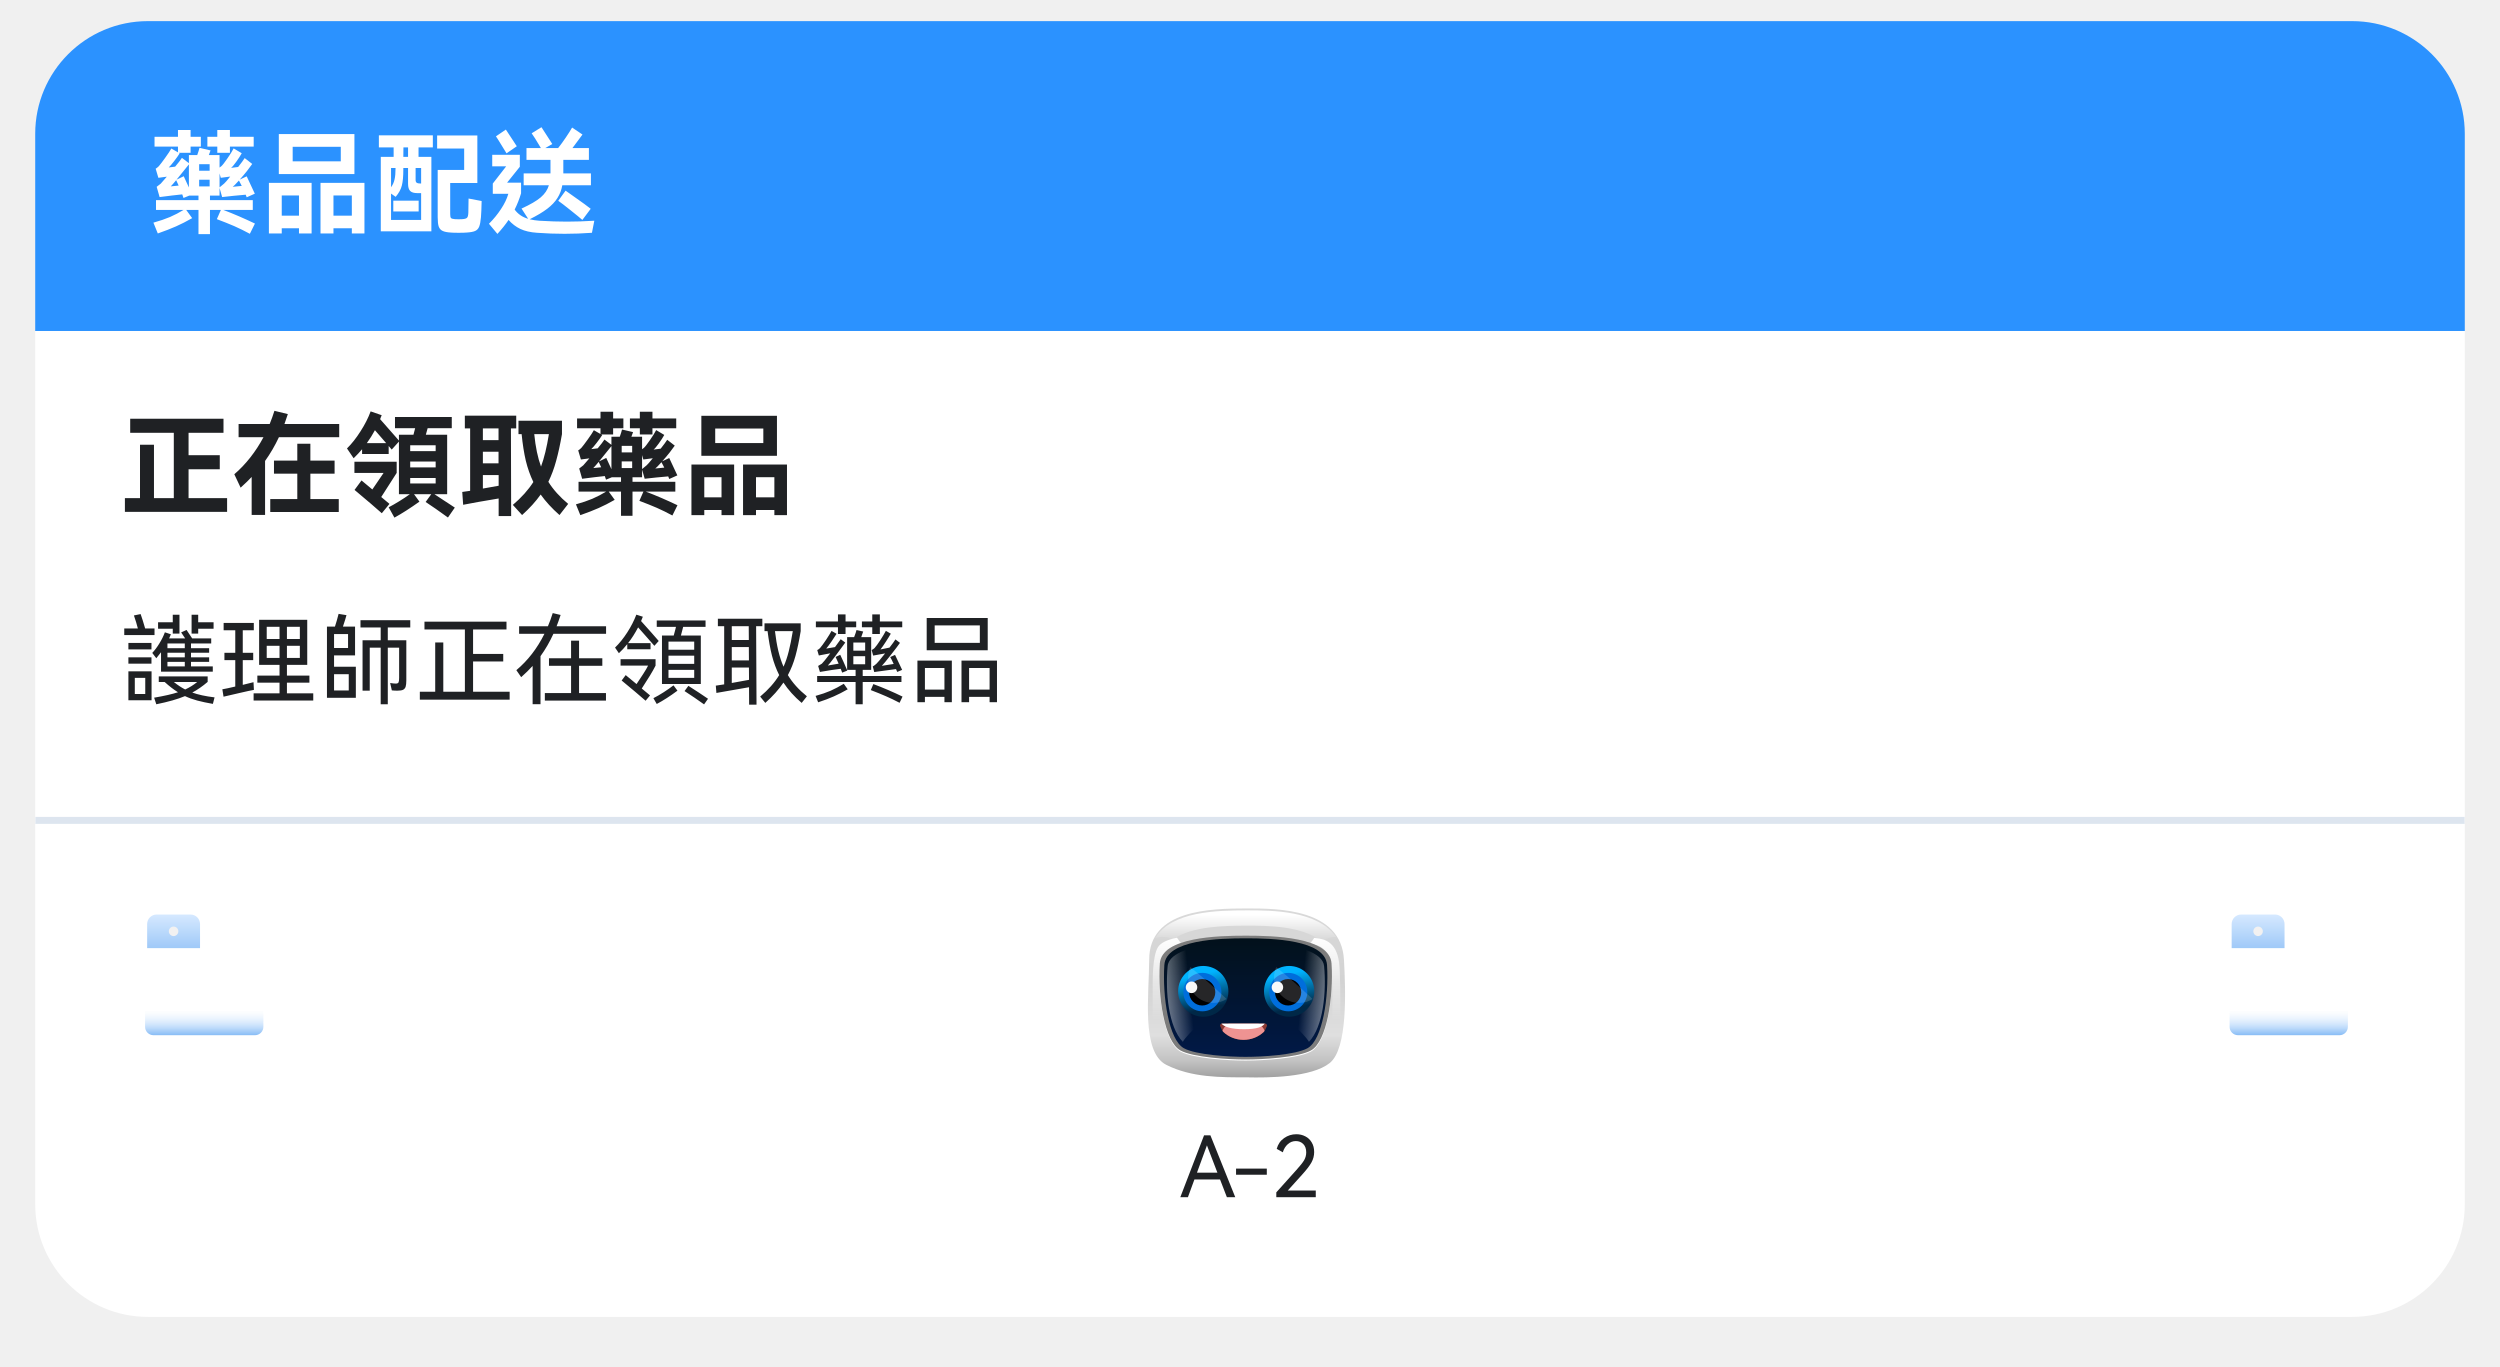
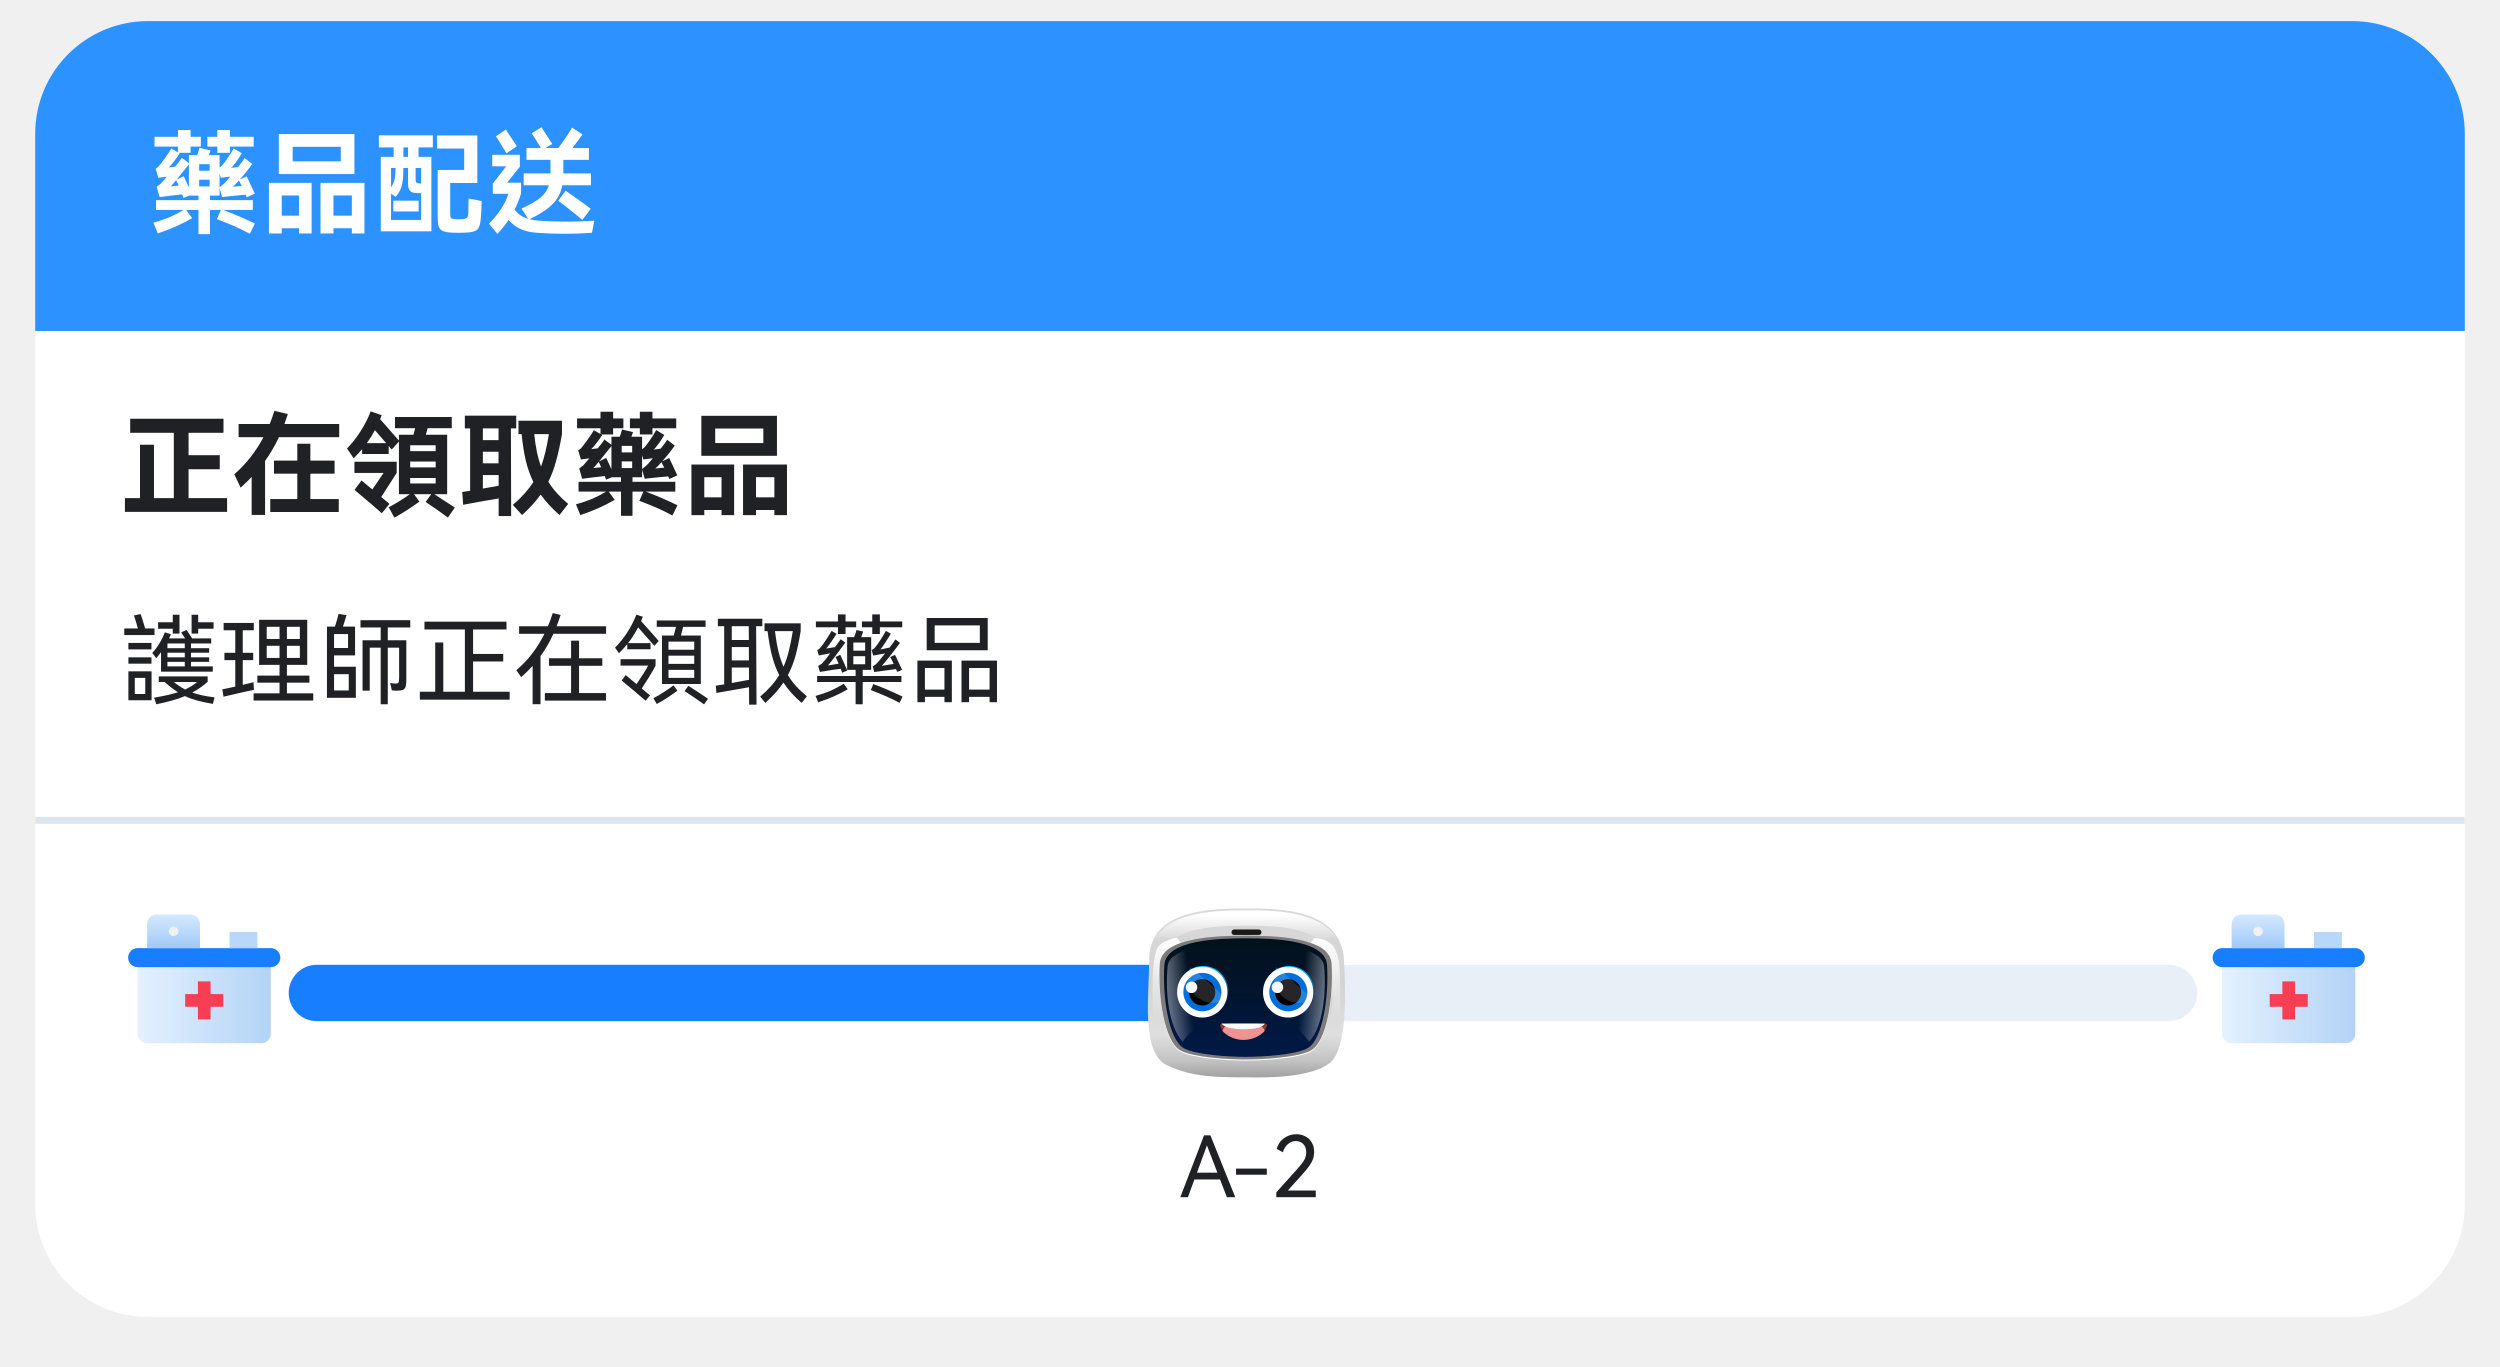
<svg xmlns="http://www.w3.org/2000/svg" viewBox="0 0 355 194" fill="none">
  <g>
    <path d="M5 19C5 10.163 12.163 3 21 3H334C342.837 3 350 10.163 350 19V47H5V19Z" fill="#2B92FF" />
    <path d="M31.704 29.808C33.187 30.373 34.685 31.019 36.2 31.744L35.48 33.2C34.733 32.795 33.997 32.432 33.272 32.112C32.557 31.803 31.731 31.472 30.792 31.12L31.368 29.808H29.816V33.248H28.184V29.808H26.44L27.288 30.976C26.488 31.435 25.725 31.824 25 32.144C24.275 32.464 23.411 32.8 22.408 33.152L21.784 31.616C22.669 31.371 23.453 31.104 24.136 30.816C24.819 30.517 25.464 30.181 26.072 29.808H22.152V28.416H28.184V27.776H26.872L26.056 28.112L25.88 27.6C25.048 27.685 23.976 27.813 22.664 27.984L22.248 26.528C22.557 26.293 22.749 26.144 22.824 26.08C22.941 25.963 23.229 25.632 23.688 25.088C23.539 25.099 23.139 25.152 22.488 25.248L22.104 23.952C22.221 23.888 22.317 23.819 22.392 23.744C22.467 23.669 22.52 23.621 22.552 23.6C22.755 23.365 23.059 22.965 23.464 22.4C23.88 21.824 24.168 21.387 24.328 21.088L25.272 21.632V20.816H21.944V19.424H25.272V18.464H27.064V19.424H28.52V20.816H27.064V21.696H25.368L25.512 21.776C25.32 22.085 25.059 22.453 24.728 22.88C24.408 23.296 24.152 23.595 23.96 23.776L24.872 23.664C25.331 23.12 25.651 22.704 25.832 22.416L26.824 23.168V22.016H28.008C28.157 21.6 28.264 21.259 28.328 20.992L29.896 21.36C29.864 21.477 29.784 21.696 29.656 22.016H31.176V23.792L31.432 23.6C31.603 23.451 31.885 23.088 32.28 22.512C32.685 21.936 32.984 21.456 33.176 21.072L34.328 21.76C34.136 22.112 33.875 22.517 33.544 22.976C33.213 23.435 32.968 23.723 32.808 23.84L33.816 23.712C34.264 23.147 34.573 22.725 34.744 22.448L35.816 23.28C35.667 23.504 35.421 23.835 35.08 24.272C34.739 24.699 34.392 25.109 34.04 25.504L35.032 25.04C35.224 25.435 35.608 26.256 36.184 27.504L35.032 28.016L34.888 27.648C33.736 27.744 32.621 27.856 31.544 27.984L31.176 26.688V27.776H29.816V28.416H35.896V29.808H31.704ZM32.648 21.696H30.856V20.816H29.448V19.424H30.856V18.464H32.648V19.424H36.024V20.816H32.648V21.696ZM28.28 24.24H29.768V23.312H28.28V24.24ZM26.824 23.344C26.003 24.379 25.416 25.104 25.064 25.52L26.088 25.024C26.237 25.323 26.483 25.856 26.824 26.624V23.344ZM31.176 24.624V26.608C31.549 26.309 31.768 26.128 31.832 26.064C31.949 25.968 32.237 25.637 32.696 25.072L31.352 25.248L31.176 24.624ZM29.768 25.52H28.28V26.464H29.768V25.52ZM25.368 26.352L25.016 25.584C24.685 25.989 24.429 26.283 24.248 26.464L25.368 26.352ZM34.328 26.4L33.928 25.632C33.469 26.144 33.176 26.443 33.048 26.528L34.328 26.4ZM39.592 19.04H50.328V24.72H39.592V19.04ZM41.56 22.912H48.392V20.848H41.56V22.912ZM40.008 33.152H38.184V25.968H44.248V33.152H42.456V32.416H40.008V33.152ZM45.512 33.152V25.968H51.752V33.152H49.96V32.416H47.352V33.152H45.512ZM42.456 30.624V27.76H40.008V30.624H42.456ZM47.352 27.76V30.624H49.96V27.76H47.352ZM55.896 20.928H53.8V19.216H61.464V20.928H59.432V22.272H61.256V32.848H54.072V22.272H55.896V20.928ZM68.392 28.544C68.371 29.568 68.339 30.336 68.296 30.848C68.243 31.456 68.157 31.904 68.04 32.192C67.923 32.48 67.731 32.683 67.464 32.8C67.197 32.917 66.787 32.992 66.232 33.024C65.997 33.045 65.629 33.056 65.128 33.056C64.627 33.056 64.259 33.045 64.024 33.024C63.491 32.992 63.096 32.912 62.84 32.784C62.584 32.667 62.403 32.459 62.296 32.16C62.2 31.872 62.152 31.435 62.152 30.848V24.128H65.912V21.088H62.072V19.232H67.784V25.984H63.928V30.4C63.928 30.688 63.965 30.875 64.04 30.96C64.125 31.045 64.307 31.099 64.584 31.12C64.691 31.131 64.872 31.136 65.128 31.136C65.373 31.136 65.549 31.131 65.656 31.12C65.997 31.099 66.221 31.029 66.328 30.912C66.435 30.795 66.493 30.555 66.504 30.192L66.536 28.192L68.392 28.544ZM57.272 22.272H57.944V20.928H57.288L57.272 22.272ZM55.528 31.232H59.8V27.424H59.272C58.792 27.424 58.451 27.323 58.248 27.12C58.045 26.917 57.944 26.571 57.944 26.08V23.856H57.272V24.048C57.272 25.04 57.203 25.803 57.064 26.336C56.936 26.869 56.643 27.408 56.184 27.952L55.528 27.488V31.232ZM55.528 23.856V26.592C55.773 26.251 55.939 25.883 56.024 25.488C56.12 25.093 56.168 24.549 56.168 23.856H55.528ZM59.8 23.856H59.016V25.552C59.016 25.744 59.069 25.877 59.176 25.952C59.293 26.027 59.501 26.064 59.8 26.064V23.856ZM59.448 30.032H55.848V28.496H59.448V30.032ZM76.584 31.344C77.981 31.429 79.283 31.472 80.488 31.472C81.704 31.472 83.005 31.429 84.392 31.344L84.056 33.056C82.755 33.152 81.459 33.2 80.168 33.2C78.867 33.2 77.565 33.152 76.264 33.056C75.315 32.992 74.525 32.811 73.896 32.512C73.267 32.213 72.707 31.787 72.216 31.232C71.811 31.84 71.283 32.501 70.632 33.216L69.432 31.776C70.093 31.115 70.664 30.416 71.144 29.68C71.635 28.944 71.981 28.224 72.184 27.52H69.976V26.064L71.88 23.616H69.896V21.984H73.816V23.68L72.008 25.936H73.992V27.456C73.747 28.267 73.443 29.035 73.08 29.76C73.549 30.4 74.189 30.837 75 31.072L74.056 29.616C75.293 29.051 76.2 28.523 76.776 28.032C77.363 27.531 77.752 26.955 77.944 26.304H74.36V24.624H78.168V24.256V22.704H74.76V21.024H76.808C76.157 19.925 75.72 19.227 75.496 18.928L76.888 18.064C76.984 18.235 77.363 18.821 78.024 19.824L78.424 20.448L77.432 21.024H79.256C79.587 20.608 79.944 20.117 80.328 19.552C80.712 18.987 81.016 18.507 81.24 18.112L82.712 19.104L81.288 21.024H83.624V22.704H79.992V24.4V24.624H83.912V26.304H79.848C79.731 26.976 79.501 27.579 79.16 28.112C78.829 28.645 78.344 29.157 77.704 29.648C77.075 30.128 76.243 30.624 75.208 31.136C75.667 31.243 76.125 31.312 76.584 31.344ZM71.928 21.776C71.757 21.488 71.357 20.837 70.728 19.824L70.424 19.36L71.832 18.4C72.259 19.061 72.504 19.435 72.568 19.52C73.112 20.352 73.384 20.768 73.384 20.768L71.928 21.776ZM82.696 31.232C82.387 30.955 81.821 30.491 81 29.84C80.189 29.189 79.613 28.747 79.272 28.512L80.312 27.072C80.536 27.243 80.883 27.488 81.352 27.808C82.675 28.736 83.517 29.349 83.88 29.648L82.696 31.232Z" fill="white" />
    <mask id="path-3-inside-1_0_788" fill="white">
      <path d="M5 47H350V117H5V47Z" />
    </mask>
    <path d="M5 47H350V117H5V47Z" fill="white" />
    <path d="M350 117V116H5V117V118H350V117Z" fill="#DDE5EF" mask="url(#path-3-inside-1_0_788)" />
    <path d="M26.776 66.64V70.736H32.248V72.688H17.736V70.736H19.88V63.152H21.864V70.736H24.68V61.456H18.488V59.456H31.736V61.456H26.776V64.64H31.208V66.64H26.776ZM48.168 60.208V62.08H39.608C39.043 63.285 38.387 64.411 37.64 65.456V73.12H35.736V67.728C35.363 68.133 34.84 68.64 34.168 69.248L33.272 67.344C34.083 66.651 34.84 65.856 35.544 64.96C36.248 64.064 36.872 63.104 37.416 62.08H33.88V60.208H38.296C38.552 59.579 38.776 58.955 38.968 58.336L40.872 58.8L40.392 60.208H48.168ZM47.512 67.264H44.072V70.864H48.104V72.704H38.376V70.864H42.216V67.264H38.904V65.408H42.216V63.008H44.072V65.408H47.512V67.264ZM61.688 70.176L63.048 71.072C63.251 71.2 63.48 71.349 63.736 71.52C64.003 71.691 64.285 71.877 64.584 72.08L63.608 73.488C62.36 72.581 61.304 71.845 60.44 71.28L61.24 70.176H58.792L59.56 71.232C58.259 72.16 57.075 72.917 56.008 73.504L55.192 72.032C55.629 71.808 56.125 71.525 56.68 71.184C57.235 70.843 57.741 70.507 58.2 70.176H56.648V62.704L55.624 63.84L55.192 63.328V64.464H51.416V63.792C51.085 64.187 50.685 64.613 50.216 65.072L49.272 63.68C49.944 63.019 50.584 62.208 51.192 61.248C51.811 60.288 52.291 59.344 52.632 58.416L54.2 58.96C54.168 59.045 54.131 59.136 54.088 59.232C54.056 59.317 54.019 59.413 53.976 59.52C55.096 60.779 55.987 61.792 56.648 62.56V61.728H58.712L58.952 60.8H56.088V59.216H64.152V60.8H60.728C60.547 61.451 60.461 61.76 60.472 61.728H63.496V70.176H61.688ZM54.84 62.928C54.456 62.469 53.923 61.856 53.24 61.088C52.909 61.707 52.525 62.32 52.088 62.928H54.84ZM61.864 64.064V63.232H58.248V64.064H61.864ZM58.248 65.536V66.368H61.864V65.536H58.248ZM55.304 71.552L54.216 72.88C53.459 72.197 52.168 71.093 50.344 69.568L51.336 68.224L51.72 68.544L52.872 69.504C53.757 68.213 54.291 67.429 54.472 67.152H50.328V65.568H56.328V67.152L54.136 70.576L55.304 71.552ZM61.864 67.872H58.248V68.656H61.864V67.872ZM73.304 60.832H72.552L72.584 73.28H70.808V70.784C68.557 71.157 66.877 71.456 65.768 71.68L65.64 69.856C66.173 69.781 66.547 69.728 66.76 69.696V60.832H66.008V59.024H73.304V60.832ZM77.864 68.416C78.557 69.525 79.496 70.571 80.68 71.552L79.448 73.136C78.371 72.187 77.48 71.216 76.776 70.224C76.083 71.205 75.203 72.176 74.136 73.136L72.824 71.696C74.051 70.651 75.021 69.568 75.736 68.448C75.288 67.52 74.931 66.512 74.664 65.424C74.408 64.325 74.211 63.067 74.072 61.648H73.624V59.744H79.8V61.648C79.544 63.12 79.267 64.389 78.968 65.456C78.68 66.523 78.312 67.509 77.864 68.416ZM68.568 62.496H70.792V60.832H68.568V62.496ZM75.864 61.648C76.045 63.472 76.365 65.008 76.824 66.256C77.272 65.051 77.645 63.515 77.944 61.648H75.864ZM68.568 65.792H70.792V64.144H68.568V65.792ZM68.568 69.376C69.347 69.248 70.093 69.115 70.808 68.976V67.456H68.568V69.376ZM91.704 69.808C93.187 70.373 94.685 71.019 96.2 71.744L95.48 73.2C94.733 72.795 93.997 72.432 93.272 72.112C92.557 71.803 91.731 71.472 90.792 71.12L91.368 69.808H89.816V73.248H88.184V69.808H86.44L87.288 70.976C86.488 71.435 85.725 71.824 85 72.144C84.275 72.464 83.411 72.8 82.408 73.152L81.784 71.616C82.669 71.371 83.453 71.104 84.136 70.816C84.819 70.517 85.464 70.181 86.072 69.808H82.152V68.416H88.184V67.776H86.872L86.056 68.112L85.88 67.6C85.048 67.685 83.976 67.813 82.664 67.984L82.248 66.528C82.557 66.293 82.749 66.144 82.824 66.08C82.941 65.963 83.229 65.632 83.688 65.088C83.539 65.099 83.139 65.152 82.488 65.248L82.104 63.952C82.221 63.888 82.317 63.819 82.392 63.744C82.467 63.669 82.52 63.621 82.552 63.6C82.755 63.365 83.059 62.965 83.464 62.4C83.88 61.824 84.168 61.387 84.328 61.088L85.272 61.632V60.816H81.944V59.424H85.272V58.464H87.064V59.424H88.52V60.816H87.064V61.696H85.368L85.512 61.776C85.32 62.085 85.059 62.453 84.728 62.88C84.408 63.296 84.152 63.595 83.96 63.776L84.872 63.664C85.331 63.12 85.651 62.704 85.832 62.416L86.824 63.168V62.016H88.008C88.157 61.6 88.264 61.259 88.328 60.992L89.896 61.36C89.864 61.477 89.784 61.696 89.656 62.016H91.176V63.792L91.432 63.6C91.603 63.451 91.885 63.088 92.28 62.512C92.685 61.936 92.984 61.456 93.176 61.072L94.328 61.76C94.136 62.112 93.875 62.517 93.544 62.976C93.213 63.435 92.968 63.723 92.808 63.84L93.816 63.712C94.264 63.147 94.573 62.725 94.744 62.448L95.816 63.28C95.667 63.504 95.421 63.835 95.08 64.272C94.739 64.699 94.392 65.109 94.04 65.504L95.032 65.04C95.224 65.435 95.608 66.256 96.184 67.504L95.032 68.016L94.888 67.648C93.736 67.744 92.621 67.856 91.544 67.984L91.176 66.688V67.776H89.816V68.416H95.896V69.808H91.704ZM92.648 61.696H90.856V60.816H89.448V59.424H90.856V58.464H92.648V59.424H96.024V60.816H92.648V61.696ZM88.28 64.24H89.768V63.312H88.28V64.24ZM86.824 63.344C86.003 64.379 85.416 65.104 85.064 65.52L86.088 65.024C86.237 65.323 86.483 65.856 86.824 66.624V63.344ZM91.176 64.624V66.608C91.549 66.309 91.768 66.128 91.832 66.064C91.949 65.968 92.237 65.637 92.696 65.072L91.352 65.248L91.176 64.624ZM89.768 65.52H88.28V66.464H89.768V65.52ZM85.368 66.352L85.016 65.584C84.685 65.989 84.429 66.283 84.248 66.464L85.368 66.352ZM94.328 66.4L93.928 65.632C93.469 66.144 93.176 66.443 93.048 66.528L94.328 66.4ZM99.592 59.04H110.328V64.72H99.592V59.04ZM101.56 62.912H108.392V60.848H101.56V62.912ZM100.008 73.152H98.184V65.968H104.248V73.152H102.456V72.416H100.008V73.152ZM105.512 73.152V65.968H111.752V73.152H109.96V72.416H107.352V73.152H105.512ZM102.456 70.624V67.76H100.008V70.624H102.456ZM107.352 67.76V70.624H109.96V67.76H107.352Z" fill="#1F2124" />
    <path d="M21.942 89.242V90.18H17.644V89.242H19.576C19.436 88.682 19.249 88.066 19.016 87.394L19.968 87.198C20.145 87.683 20.36 88.365 20.612 89.242H21.942ZM25.484 89.97H24.532V89.284H22.446V88.36H24.532V87.296H25.484V89.97ZM30.328 89.284H28.144V89.97H27.206V87.296H28.144V88.36H30.328V89.284ZM22.866 92.616C22.689 92.859 22.465 93.143 22.194 93.47L21.62 92.714C21.975 92.341 22.311 91.893 22.628 91.37C22.955 90.847 23.216 90.32 23.412 89.788L24.266 90.068L24.014 90.656H26.296L25.722 89.802L26.492 89.452C26.613 89.648 26.879 90.049 27.29 90.656H29.992V91.37H27.122V92.042H29.698V92.686H27.122V93.344H29.698V93.988H27.122V94.632H30.216V95.374H22.866V92.616ZM18.232 91.3H21.508V92.21H18.232V91.3ZM23.776 92.042H26.24V91.37H23.776V92.042ZM23.776 93.344H26.24V92.686H23.776V93.344ZM21.508 94.24H18.232V93.344H21.508V94.24ZM23.776 94.632H26.24V93.988H23.776V94.632ZM21.522 99.434H18.232V95.332H21.522V99.434ZM30.23 99.952C29.371 99.803 28.629 99.644 28.004 99.476C27.379 99.308 26.8 99.098 26.268 98.846C25.251 99.275 23.893 99.663 22.194 100.008L21.886 99.07C23.314 98.827 24.443 98.571 25.274 98.3C24.658 97.917 24.028 97.432 23.384 96.844H22.544V96.046H29.488V96.83C28.769 97.446 28.041 97.95 27.304 98.342C28.116 98.641 29.171 98.869 30.468 99.028L30.23 99.952ZM20.626 96.256H19.142V98.552H20.626V96.256ZM24.686 96.844C25.246 97.292 25.783 97.647 26.296 97.908C26.921 97.619 27.491 97.264 28.004 96.844H24.686ZM40.744 96.942V98.454H44.482V99.476H36.012V98.454H39.694V96.942H36.544V95.934H39.694V94.408H36.796V88.01H43.628V94.408H40.744V95.934H43.936V96.942H40.744ZM36.054 97.964C35.671 98.029 34.999 98.174 34.038 98.398C33.086 98.613 32.321 98.79 31.742 98.93L31.574 97.88C31.975 97.815 32.587 97.684 33.408 97.488V93.736H31.868V92.7H33.408V89.494H31.756V88.458H36.04V89.494H34.472V92.7H35.956V93.736H34.472V97.25C35.303 97.054 35.811 96.928 35.998 96.872L36.054 97.964ZM39.694 90.74V89.004H37.874V90.74H39.694ZM40.744 90.74H42.578V89.004H40.744V90.74ZM37.874 91.706V93.428H39.694V91.706H37.874ZM40.744 91.706V93.428H42.578V91.706H40.744ZM47.436 93.064V94.674H50.53V99.084H46.428V88.976H47.562C47.739 88.444 47.912 87.842 48.08 87.17L49.2 87.352C49.116 87.688 48.948 88.229 48.696 88.976H50.418V93.064H47.436ZM58.258 89.102H55.066V90.922H57.698V96.606C57.698 97.007 57.665 97.311 57.6 97.516C57.535 97.712 57.413 97.857 57.236 97.95C57.059 98.034 56.783 98.076 56.41 98.076C56.149 98.076 55.892 98.062 55.64 98.034L55.402 96.984C55.738 97.04 56.004 97.068 56.2 97.068C56.405 97.068 56.536 97.012 56.592 96.9C56.648 96.788 56.676 96.573 56.676 96.256V91.972H55.066V100.008H54.058V91.972H52.504V98.076H51.482V90.922H54.058V89.102H51.188V88.066H58.258V89.102ZM47.436 92.014H49.424V90.04H47.436V92.014ZM49.522 98.048V95.738H47.436V98.048H49.522ZM67.176 93.932V98.23H72.37V99.35H59.616V98.23H61.8V91.23H62.948V98.23H66.014V89.382H60.274V88.276H71.922V89.382H67.176V92.854H71.46V93.932H67.176ZM86.062 88.934V89.998H78.586C78.063 91.146 77.452 92.205 76.752 93.176V99.994H75.632V94.562C75.156 95.085 74.615 95.617 74.008 96.158L73.322 95.164C74.955 93.792 76.285 92.07 77.312 89.998H73.714V88.934H77.802C78.045 88.365 78.273 87.739 78.488 87.058L79.608 87.324C79.393 87.977 79.202 88.514 79.034 88.934H86.062ZM85.53 94.548H82.226V98.412H86.048V99.49H77.368V98.412H81.092V94.548H77.956V93.47H81.092V90.978H82.226V93.47H85.53V94.548ZM89.072 92.196V91.468C88.68 91.953 88.283 92.383 87.882 92.756L87.336 91.958C87.952 91.361 88.531 90.642 89.072 89.802C89.613 88.962 90.043 88.122 90.36 87.282L91.284 87.576L91.032 88.192C92.087 89.359 92.922 90.301 93.538 91.02L92.922 91.706C92.483 91.202 92.04 90.698 91.592 90.194L90.612 89.088C90.173 89.928 89.697 90.675 89.184 91.328H92.376V92.196H89.072ZM95.666 90.25C95.713 90.091 95.755 89.937 95.792 89.788C95.829 89.639 95.867 89.499 95.904 89.368L95.988 89.018H93.258V88.108H100.188V89.018H97.01C96.945 89.279 96.837 89.69 96.688 90.25H99.516V97.124H94V90.25H95.666ZM94.924 92.266H98.578V91.104H94.924V92.266ZM98.578 93.106H94.924V94.268H98.578V93.106ZM93.09 94.52C92.866 94.959 92.6 95.43 92.292 95.934C91.993 96.429 91.606 97.04 91.13 97.768L92.306 98.748L91.676 99.504C90.827 98.757 89.693 97.801 88.274 96.634L88.848 95.864L90.388 97.138C90.705 96.681 91.023 96.2 91.34 95.696C91.667 95.192 91.895 94.8 92.026 94.52H88.12V93.61H93.09V94.52ZM94.924 95.122V96.256H98.578V95.122H94.924ZM92.782 99.14C93.23 98.916 93.715 98.636 94.238 98.3C94.761 97.964 95.227 97.637 95.638 97.32L96.198 98.076C95.171 98.841 94.191 99.471 93.258 99.966L92.782 99.14ZM97.752 97.39C98.825 98.071 99.754 98.683 100.538 99.224L99.978 100.022C99.605 99.751 99.152 99.434 98.62 99.07C98.097 98.715 97.626 98.403 97.206 98.132L97.752 97.39ZM108.252 88.92H107.37L107.426 100.064H106.376L106.362 97.586C104.337 97.931 102.792 98.202 101.728 98.398L101.644 97.362C101.812 97.343 102.209 97.283 102.834 97.18V88.92H101.938V87.856H108.252V88.92ZM111.878 95.864C112.522 96.937 113.423 97.941 114.58 98.874L113.838 99.812C112.783 98.916 111.92 97.955 111.248 96.928C110.585 97.917 109.727 98.879 108.672 99.812L107.944 98.916C109.101 97.945 110.002 96.928 110.646 95.864C110.226 95.033 109.885 94.119 109.624 93.12C109.372 92.121 109.162 90.955 108.994 89.62H108.56V88.514H113.698V89.62C113.474 90.983 113.227 92.159 112.956 93.148C112.685 94.128 112.326 95.033 111.878 95.864ZM103.912 90.88H106.334L106.32 88.92H103.912V90.88ZM110.044 89.62C110.165 90.656 110.324 91.589 110.52 92.42C110.716 93.241 110.963 93.993 111.262 94.674C111.561 94.002 111.808 93.269 112.004 92.476C112.209 91.673 112.401 90.721 112.578 89.62H110.044ZM103.912 93.778H106.348L106.334 91.888H103.912V93.778ZM103.912 96.984L106.362 96.536L106.348 94.786H103.912V96.984ZM120.068 90.026H118.99V89.074H115.854V88.248H118.99V87.24H120.068V88.248H121.58V89.074H120.068V90.026ZM124.94 90.026H123.862V89.074H122.392V88.248H123.862V87.24H124.94V88.248H128.118V89.074H124.94V90.026ZM128.006 96.844H122.504V100.008H121.496V96.844H116.036V95.99H121.496V95.122H120.292V90.474H121.286C121.473 89.989 121.585 89.653 121.622 89.466L122.574 89.676C122.509 89.9 122.415 90.166 122.294 90.474H123.708V95.122H122.504V95.99H128.006V96.844ZM124.45 94.254C124.562 94.17 124.973 93.68 125.682 92.784C125.159 92.868 124.595 92.971 123.988 93.092L123.778 92.308C123.909 92.243 124.044 92.149 124.184 92.028C124.38 91.813 124.655 91.435 125.01 90.894C125.365 90.343 125.626 89.905 125.794 89.578L126.494 89.984C126.326 90.283 126.083 90.675 125.766 91.16C125.458 91.636 125.211 91.991 125.024 92.224L126.312 91.958C126.713 91.445 126.993 91.057 127.152 90.796L127.796 91.286C127.553 91.641 127.115 92.219 126.48 93.022C125.855 93.825 125.435 94.333 125.22 94.548L126.9 94.282C126.732 93.899 126.569 93.573 126.41 93.302L127.096 92.994C127.255 93.321 127.427 93.685 127.614 94.086C127.81 94.487 127.973 94.833 128.104 95.122L127.404 95.416L127.236 95.01C126.947 95.038 126.079 95.155 124.632 95.36L124.142 95.43L123.932 94.632C124.072 94.567 124.245 94.441 124.45 94.254ZM116.708 94.24C116.848 94.119 117.245 93.629 117.898 92.77C117.627 92.807 117.086 92.91 116.274 93.078L116.05 92.308C116.171 92.261 116.302 92.168 116.442 92.028C116.647 91.795 116.932 91.407 117.296 90.866C117.66 90.315 117.921 89.891 118.08 89.592L118.794 89.998C118.607 90.306 118.365 90.675 118.066 91.104C117.767 91.533 117.52 91.865 117.324 92.098L118.57 91.888C118.999 91.319 119.27 90.945 119.382 90.768L120.026 91.244L119.816 91.538C119.443 92.051 119.009 92.639 118.514 93.302C118.019 93.965 117.697 94.366 117.548 94.506L119.088 94.24C118.901 93.801 118.757 93.484 118.654 93.288L119.312 92.98C119.601 93.577 119.937 94.324 120.32 95.22L119.592 95.514L119.382 94.968C118.71 95.043 117.725 95.192 116.428 95.416L116.176 94.562C116.409 94.431 116.587 94.324 116.708 94.24ZM121.174 92.392H122.854V91.244H121.174V92.392ZM122.854 93.176H121.174V94.324H122.854V93.176ZM115.812 98.818C116.624 98.594 117.343 98.347 117.968 98.076C118.593 97.796 119.209 97.469 119.816 97.096L120.376 97.88C119.695 98.272 119.037 98.608 118.402 98.888C117.777 99.168 117.035 99.448 116.176 99.728L115.812 98.818ZM124.016 97.138C125.435 97.67 126.816 98.263 128.16 98.916L127.74 99.798C127.087 99.453 126.447 99.145 125.822 98.874C125.206 98.603 124.483 98.309 123.652 97.992L124.016 97.138ZM131.59 87.758H140.256V92.336H131.59V87.758ZM132.724 91.286H139.136V88.808H132.724V91.286ZM131.338 99.714H130.274V93.806H135.16V99.714H134.11V98.958H131.338V99.714ZM136.532 99.714V93.806H141.572V99.714H140.522V98.958H137.61V99.714H136.532ZM134.11 97.922V94.856H131.338V97.922H134.11ZM137.61 94.856V97.922H140.522V94.856H137.61Z" fill="#1F2124" />
    <path d="M5 117H350V171C350 179.837 342.837 187 334 187H21C12.163 187 5 179.837 5 171V117Z" fill="white" />
    <path d="M20.6 143.4H37.4V145.8C37.4 146.463 36.862 147 36.2 147H21.8C21.137 147 20.6 146.463 20.6 145.8V143.4Z" fill="url(#paint0_linear_0_788)" />
-     <rect x="19.546" y="135.982" rx="1.351" fill="url(#paint1_linear_0_788)" />
-     <rect x="18.194" y="134.632" rx="1.351" fill="#167EFF" />
-     <rect x="26.299" y="141.161" fill="#F73E53" />
-     <rect x="29.901" y="139.359" transform="rotate(90 29.9014 139.359)" fill="#F73E53" />
+     <rect x="19.546" y="135.982" width="18.91" height="12.157" rx="1.351" fill="url(#paint1_linear_0_788)" />
+     <rect x="18.194" y="134.632" width="21.612" height="2.701" rx="1.351" fill="#167EFF" />
+     <rect x="26.299" y="141.161" width="5.403" height="1.801" fill="#F73E53" />
+     <rect x="29.901" y="139.359" width="5.403" height="1.801" transform="rotate(90 29.9014 139.359)" fill="#F73E53" />
    <path d="M20.895 131.213C20.895 130.467 21.5 129.862 22.246 129.862H27.054C27.8 129.862 28.405 130.467 28.405 131.213V134.632H20.895V131.213Z" fill="url(#paint2_linear_0_788)" />
    <circle cx="24.649" cy="132.246" r="0.675" fill="#F2F1F1" />
-     <rect x="32.587" y="132.342" fill="#B8D8FB" />
-     <rect x="41.004" y="137" rx="4" fill="#E9EFF6" />
-     <rect x="41" y="137" rx="4" fill="#167EFF" />
+     <rect x="32.587" y="132.342" width="3.96" height="2.29" fill="#B8D8FB" />
+     <rect x="41.004" y="137" width="271" height="8" rx="4" fill="#E9EFF6" />
+     <rect x="41" y="137" width="134" height="8" rx="4" fill="#167EFF" />
    <g>
      <path d="M163.184 136.277C163.183 129.207 171.747 129 177.074 129C181.416 129 190.434 129 190.842 136.277C191.092 140.731 191.382 148.889 188.824 150.944C186.266 153 180.026 153.055 177.074 152.982C173.342 152.982 169.199 153.02 165.611 151.205C162.006 149.383 163.184 141.11 163.184 136.277Z" fill="url(#paint3_linear_0_788)" />
    </g>
    <path d="M186.973 133.228C187.949 133.349 189.719 133.629 190.14 136.614C190.328 137.943 190.348 142.034 190.315 145.272C189.957 145.715 189.575 146.138 189.171 146.542C189.222 143.498 189.232 138.58 189.03 137.15C188.644 134.417 187.024 134.16 186.131 134.049C186.087 134.043 186.042 134.039 185.996 134.033C186.217 133.761 186.425 133.478 186.618 133.187C186.743 133.201 186.862 133.214 186.973 133.228ZM167.135 133.154C167.333 133.455 167.548 133.744 167.775 134.024C166.667 134.272 165.83 134.65 165.482 135.231C164.779 136.409 164.798 139.373 164.807 140.75C164.808 140.884 164.809 141.003 164.809 141.104V146.516C164.412 146.117 164.036 145.698 163.683 145.262V140.935L163.682 140.767L163.681 140.547C163.672 139.043 163.651 135.806 164.419 134.52C164.82 133.847 165.82 133.423 167.135 133.154Z" fill="url(#paint4_linear_0_788)" />
    <path d="M177.091 129.27C180.58 129.27 187.086 129.271 189.722 133.045C189.705 133.045 189.689 133.043 189.673 133.043C188.917 133.043 188.224 133.286 187.682 133.692C184.92 131.446 179.913 131.445 177.084 131.445C173.824 131.445 169.234 131.524 166.569 133.383C166.127 133.166 165.622 133.043 165.085 133.043C164.722 133.043 164.375 133.102 164.051 133.205C166.347 129.406 172.779 129.27 177.091 129.27Z" fill="url(#paint5_linear_0_788)" />
-     <rect x="174.873" y="131.986" rx="0.389" fill="#191919" />
+     <rect x="174.873" y="131.986" width="4.258" height="0.779" rx="0.389" fill="#191919" />
    <path d="M176.889 133.019C180.873 133.019 188.841 133.216 189.082 136.983C189.384 141.69 188.418 148.069 186.165 149.316C184.362 150.314 179.344 150.603 176.889 150.603V150.604C174.419 150.604 169.416 150.314 167.613 149.316C165.359 148.069 164.394 141.691 164.695 136.983C164.937 133.217 172.95 133.02 176.889 133.02V133.019Z" fill="white" />
    <g>
      <path d="M176.889 132.865C180.873 132.864 188.841 133.062 189.082 136.828C189.384 141.536 188.418 147.914 186.165 149.161C184.362 150.159 179.344 150.448 176.889 150.448V150.449C174.419 150.449 169.416 150.159 167.613 149.161C165.359 147.914 164.394 141.536 164.695 136.829C164.937 133.062 172.95 132.865 176.889 132.865V132.865Z" fill="#7C7C7C" />
    </g>
    <g>
      <path d="M176.888 133.24C180.662 133.239 188.211 133.428 188.44 137.034C188.726 141.541 187.811 147.648 185.676 148.842C183.968 149.798 179.214 150.074 176.888 150.074V150.075C174.549 150.075 169.808 149.798 168.1 148.842C165.965 147.648 165.05 141.542 165.336 137.035C165.565 133.429 173.157 133.24 176.888 133.24V133.24Z" fill="url(#paint6_linear_0_788)" />
    </g>
    <path d="M185.346 137.922C185.31 137.542 185.128 137.21 184.827 136.918L185.471 134.908C186.945 135.44 187.926 136.176 188.021 137.193C188.359 140.823 187.917 145.806 185.871 147.937C185.457 147.259 184.528 146.34 183.908 145.746C185.11 143.74 185.586 140.506 185.346 137.922Z" fill="url(#paint7_linear_0_788)" fill-opacity="0.4" />
    <path d="M168.483 137.922C168.519 137.542 168.701 137.21 169.003 136.918L168.358 134.908C166.884 135.44 165.903 136.176 165.808 137.193C165.47 140.823 165.912 145.806 167.958 147.937C168.372 147.259 169.301 146.34 169.921 145.746C168.719 143.74 168.243 140.506 168.483 137.922Z" fill="url(#paint8_linear_0_788)" fill-opacity="0.4" />
    <g>
      <ellipse cx="3.569" cy="3.606" rx="3.569" ry="3.606" transform="matrix(-1 0 0 1 174.431 137.165)" fill="url(#paint9_linear_0_788)" />
    </g>
    <g>
-       <rect x="167.151" y="137.282" rx="3.569" fill="white" />
+       <rect x="167.151" y="137.282" width="7.138" height="7.213" rx="3.569" fill="white" />
    </g>
    <ellipse cx="2.701" cy="2.729" rx="2.701" ry="2.729" transform="matrix(-1 0 0 1 173.439 138.149)" fill="#006EDC" />
    <ellipse cx="1.859" cy="1.878" rx="1.859" ry="1.878" transform="matrix(-1 0 0 1 172.572 139.026)" fill="#000002" />
    <path d="M169.029 137.331C168.828 137.782 168.715 138.281 168.715 138.808C168.715 140.8 170.313 142.415 172.284 142.415C172.983 142.415 173.635 142.21 174.186 141.859C172.522 140.289 170.803 138.778 169.029 137.331Z" fill="white" fill-opacity="0.15" />
    <ellipse cx="0.817" cy="0.822" rx="0.817" ry="0.822" transform="matrix(-0.707537 -0.706677 -0.699259 0.714868 170.35 140.188)" fill="#F9F9F9" />
    <g>
      <ellipse cx="3.569" cy="3.606" rx="3.569" ry="3.606" transform="matrix(-1 0 0 1 186.627 137.165)" fill="url(#paint10_linear_0_788)" />
    </g>
    <g>
-       <rect x="179.349" y="137.282" rx="3.569" fill="white" />
+       <rect x="179.349" y="137.282" width="7.138" height="7.213" rx="3.569" fill="white" />
    </g>
    <ellipse cx="2.701" cy="2.729" rx="2.701" ry="2.729" transform="matrix(-1 0 0 1 185.638 138.149)" fill="#006EDC" />
    <ellipse cx="1.859" cy="1.878" rx="1.859" ry="1.878" transform="matrix(-1 0 0 1 184.77 139.026)" fill="#000002" />
    <path d="M181.225 137.33C181.024 137.781 180.911 138.281 180.911 138.808C180.911 140.8 182.509 142.414 184.479 142.414C185.179 142.414 185.832 142.21 186.383 141.858C184.719 140.288 182.998 138.778 181.225 137.33Z" fill="white" fill-opacity="0.15" />
    <ellipse cx="0.817" cy="0.822" rx="0.817" ry="0.822" transform="matrix(-0.707518 -0.706695 -0.69924 0.714887 182.547 140.188)" fill="#F9F9F9" />
    <path d="M173.51 145.35C173.328 145.35 173.202 145.558 173.275 145.725C173.408 146.027 173.556 146.384 173.72 146.538C174.096 146.893 174.542 147.174 175.034 147.366C175.525 147.558 176.052 147.657 176.584 147.657C177.116 147.657 177.643 147.558 178.134 147.366C178.626 147.174 179.072 146.893 179.448 146.538C179.611 146.384 179.76 146.027 179.893 145.725C179.966 145.558 179.84 145.35 179.658 145.35H173.51Z" fill="#8A3932" />
    <path d="M178.726 145.383C179.157 145.651 179.457 146 179.566 146.389C179.527 146.448 179.487 146.5 179.446 146.539C179.07 146.893 178.624 147.175 178.133 147.367C177.641 147.559 177.114 147.658 176.582 147.658C176.05 147.658 175.524 147.559 175.032 147.367C174.541 147.175 174.094 146.894 173.718 146.539C173.676 146.5 173.637 146.448 173.598 146.388C173.707 145.999 174.008 145.651 174.438 145.383H178.726Z" fill="#EE9392" />
    <path d="M179.597 145.35C179.283 145.822 178.477 146.148 176.646 146.148C174.827 146.148 173.86 145.826 173.448 145.359C173.468 145.354 173.488 145.35 173.51 145.35H179.597Z" fill="white" />
    <path d="M316.6 143.4H333.4V145.8C333.4 146.463 332.862 147 332.2 147H317.8C317.137 147 316.6 146.463 316.6 145.8V143.4Z" fill="url(#paint11_linear_0_788)" />
-     <rect x="315.546" y="135.982" rx="1.351" fill="url(#paint12_linear_0_788)" />
-     <rect x="314.194" y="134.632" rx="1.351" fill="#167EFF" />
-     <rect x="322.299" y="141.161" fill="#F73E53" />
-     <rect x="325.901" y="139.359" transform="rotate(90 325.901 139.359)" fill="#F73E53" />
+     <rect x="315.546" y="135.982" width="18.91" height="12.157" rx="1.351" fill="url(#paint12_linear_0_788)" />
+     <rect x="314.194" y="134.632" width="21.612" height="2.701" rx="1.351" fill="#167EFF" />
+     <rect x="322.299" y="141.161" width="5.403" height="1.801" fill="#F73E53" />
+     <rect x="325.901" y="139.359" width="5.403" height="1.801" transform="rotate(90 325.901 139.359)" fill="#F73E53" />
    <path d="M316.896 131.213C316.896 130.467 317.5 129.862 318.246 129.862H323.054C323.8 129.862 324.405 130.467 324.405 131.213V134.632H316.896V131.213Z" fill="url(#paint13_linear_0_788)" />
    <circle cx="320.649" cy="132.246" r="0.675" fill="#F2F1F1" />
-     <rect x="328.587" y="132.342" fill="#B8D8FB" />
+     <rect x="328.587" y="132.342" width="3.96" height="2.29" fill="#B8D8FB" />
    <path d="M171.877 161.216L175.405 170H174.217L173.245 167.48H169.609L168.685 170H167.605L170.977 161.216H171.877ZM172.873 166.52L171.385 162.644L169.969 166.52H172.873ZM175.519 166.808V165.944H179.887V166.808H175.519ZM182.867 169.052H186.839V170H181.235V169.316L184.079 166.148C184.615 165.556 184.983 165.092 185.183 164.756C185.383 164.412 185.483 164.04 185.483 163.64C185.483 163.128 185.343 162.732 185.063 162.452C184.783 162.172 184.431 162.032 184.007 162.032C183.575 162.032 183.195 162.18 182.867 162.476C182.539 162.764 182.303 163.148 182.159 163.628L181.295 163.136C181.471 162.48 181.819 161.972 182.339 161.612C182.859 161.244 183.439 161.06 184.079 161.06C184.543 161.06 184.967 161.16 185.351 161.36C185.735 161.552 186.039 161.84 186.263 162.224C186.495 162.6 186.611 163.056 186.611 163.592C186.611 164.112 186.483 164.604 186.227 165.068C185.971 165.532 185.523 166.116 184.883 166.82L182.867 169.052Z" fill="#1F2124" />
  </g>
  <defs>
    <linearGradient id="paint0_linear_0_788" x1="29" y1="143.4" x2="29" y2="147" gradientUnits="userSpaceOnUse">
      <stop stop-color="#E4F1FF" stop-opacity="0" />
      <stop offset="1" stop-color="#87BCF6" />
    </linearGradient>
    <linearGradient id="paint1_linear_0_788" x1="19.546" y1="142.06" x2="38.456" y2="142.06" gradientUnits="userSpaceOnUse">
      <stop stop-color="#E4F1FF" />
      <stop offset="1" stop-color="#B3D3F6" />
    </linearGradient>
    <linearGradient id="paint2_linear_0_788" x1="24.65" y1="129.862" x2="24.65" y2="134.632" gradientUnits="userSpaceOnUse">
      <stop stop-color="#D6E9FF" />
      <stop offset="1" stop-color="#9FC9F8" />
    </linearGradient>
    <linearGradient id="paint3_linear_0_788" x1="177" y1="129" x2="177" y2="153" gradientUnits="userSpaceOnUse">
      <stop stop-color="#D9D9D9" />
      <stop offset="0.432" stop-color="#D3D3D3" />
      <stop offset="0.75" stop-color="#DFDFDF" />
      <stop offset="0.9" stop-color="#C3C3C3" />
      <stop offset="1" stop-color="#A1A1A1" />
    </linearGradient>
    <linearGradient id="paint4_linear_0_788" x1="177.003" y1="133.099" x2="177.003" y2="144.794" gradientUnits="userSpaceOnUse">
      <stop stop-color="white" />
      <stop offset="1" stop-color="white" stop-opacity="0" />
    </linearGradient>
    <linearGradient id="paint5_linear_0_788" x1="176.886" y1="129.27" x2="176.886" y2="133.236" gradientUnits="userSpaceOnUse">
      <stop offset="0.152" stop-color="white" />
      <stop offset="1" stop-color="white" stop-opacity="0.1" />
    </linearGradient>
    <linearGradient id="paint6_linear_0_788" x1="176.888" y1="133.24" x2="176.888" y2="150.075" gradientUnits="userSpaceOnUse">
      <stop stop-color="#02111B" />
      <stop offset="1" stop-color="#011947" />
    </linearGradient>
    <linearGradient id="paint7_linear_0_788" x1="188.093" y1="141.283" x2="184.811" y2="140.964" gradientUnits="userSpaceOnUse">
      <stop stop-color="white" />
      <stop offset="1" stop-color="white" stop-opacity="0" />
    </linearGradient>
    <linearGradient id="paint8_linear_0_788" x1="165.736" y1="141.283" x2="169.019" y2="140.964" gradientUnits="userSpaceOnUse">
      <stop stop-color="white" />
      <stop offset="1" stop-color="white" stop-opacity="0" />
    </linearGradient>
    <linearGradient id="paint9_linear_0_788" x1="1.474" y1="0.623" x2="0.387" y2="5.457" gradientUnits="userSpaceOnUse">
      <stop stop-color="#00B3FF" />
      <stop offset="1" stop-color="#002847" />
    </linearGradient>
    <linearGradient id="paint10_linear_0_788" x1="1.474" y1="0.623" x2="0.387" y2="5.457" gradientUnits="userSpaceOnUse">
      <stop stop-color="#00B3FF" />
      <stop offset="1" stop-color="#002847" />
    </linearGradient>
    <linearGradient id="paint11_linear_0_788" x1="325" y1="143.4" x2="325" y2="147" gradientUnits="userSpaceOnUse">
      <stop stop-color="#E4F1FF" stop-opacity="0" />
      <stop offset="1" stop-color="#87BCF6" />
    </linearGradient>
    <linearGradient id="paint12_linear_0_788" x1="315.546" y1="142.06" x2="334.456" y2="142.06" gradientUnits="userSpaceOnUse">
      <stop stop-color="#E4F1FF" />
      <stop offset="1" stop-color="#B3D3F6" />
    </linearGradient>
    <linearGradient id="paint13_linear_0_788" x1="320.65" y1="129.862" x2="320.65" y2="134.632" gradientUnits="userSpaceOnUse">
      <stop stop-color="#D6E9FF" />
      <stop offset="1" stop-color="#9FC9F8" />
    </linearGradient>
  </defs>
</svg>
